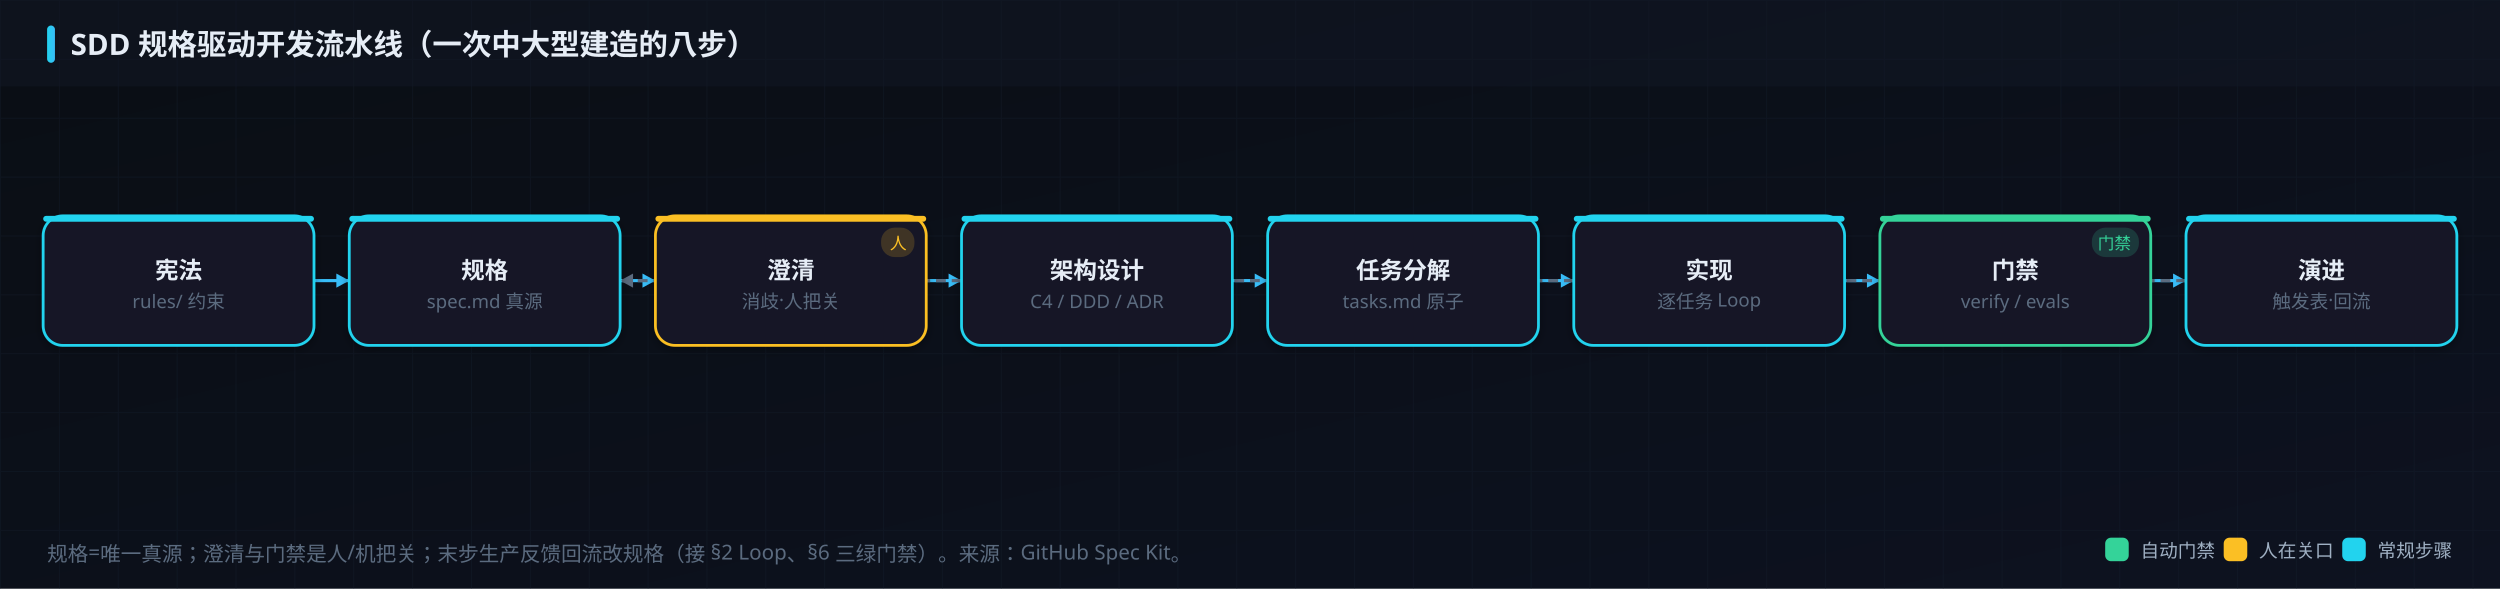
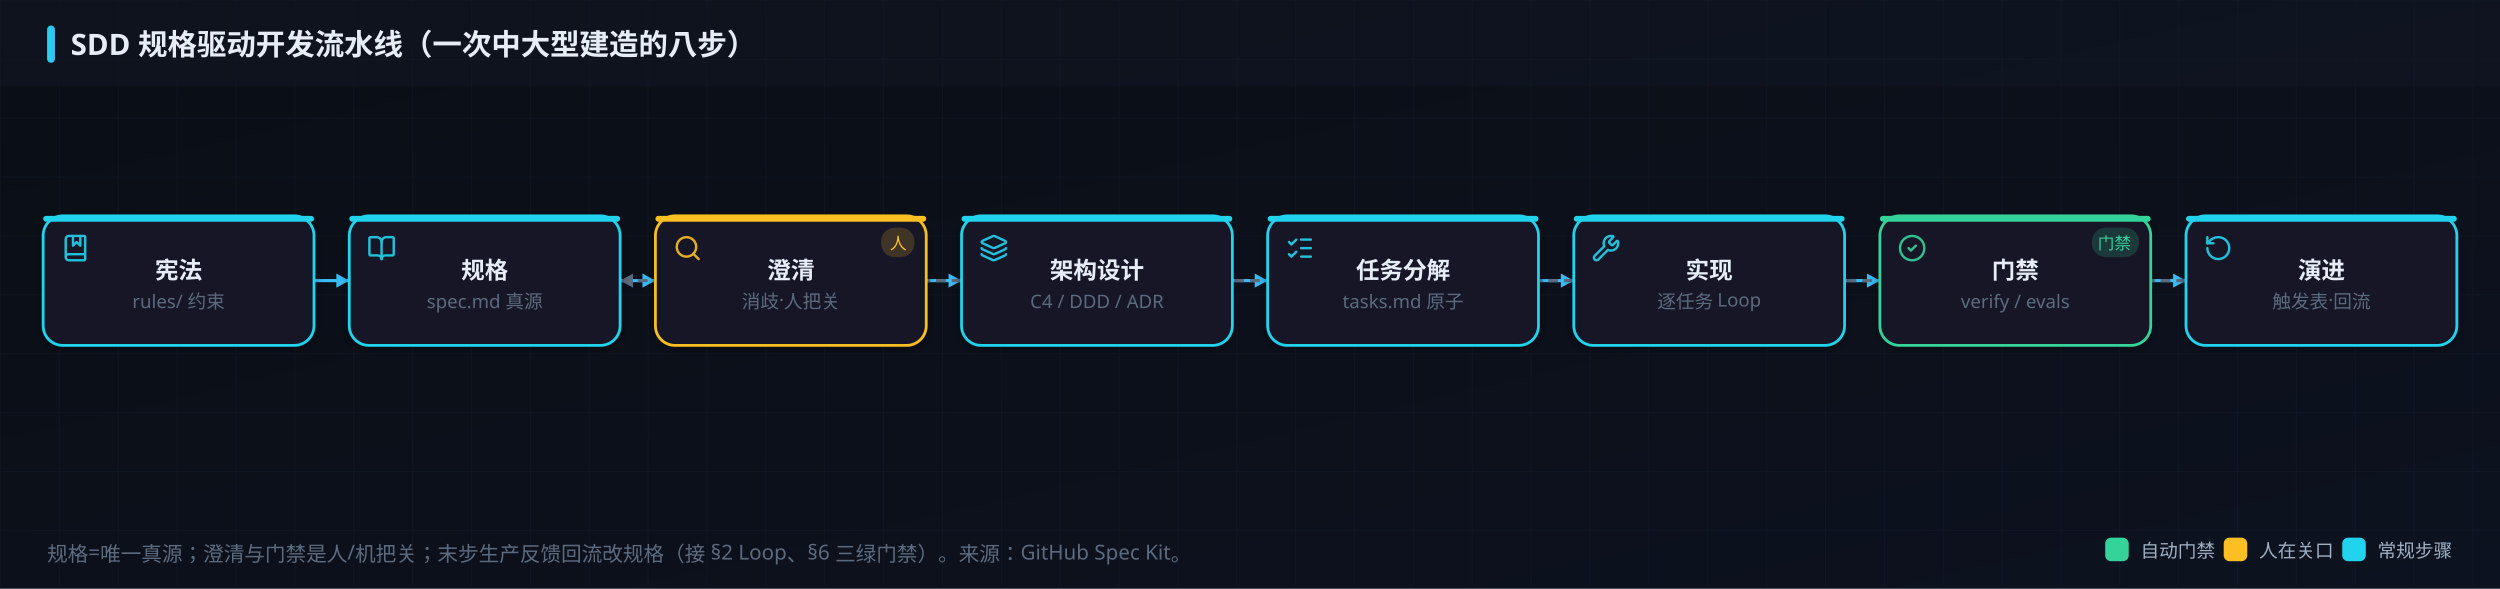
<svg xmlns="http://www.w3.org/2000/svg" viewBox="0 0 1274 300" font-family="PingFang SC,Microsoft YaHei,sans-serif">
  <defs>
    <linearGradient id="dbg" x1="0" y1="0" x2="1" y2="1">
      <stop offset="0" stop-color="#0a0e14" />
      <stop offset="1" stop-color="#0d1220" />
    </linearGradient>
    <linearGradient id="dac" x1="0" y1="0" x2="1" y2="0">
      <stop offset="0" stop-color="#22d3ee" />
      <stop offset="1" stop-color="#38bdf8" />
    </linearGradient>
    <pattern id="dgrid" width="30" height="30" patternUnits="userSpaceOnUse">
      <path d="M30 0H0V30" fill="none" stroke="#16202e" stroke-width="1" />
    </pattern>
    <filter id="dsh" x="-20%" y="-20%" width="140%" height="140%">
      <feDropShadow dx="0" dy="1.5" stdDeviation="2.5" flood-color="#000" flood-opacity="0.35" />
    </filter>
  </defs>
  <rect width="1274" height="300" fill="url(#dbg)" />
  <rect width="1274" height="300" fill="url(#dgrid)" opacity="0.35" />
  <rect x="0" y="0" width="1274" height="44" fill="#121826" opacity="0.5" />
  <rect x="24" y="13" width="4" height="19" rx="2" fill="url(#dac)" />
  <text x="36" y="28" font-size="15" font-weight="750" fill="#e6edf6">SDD 规格驱动开发流水线（一次中大型建造的八步）</text>
  <line x1="160.0" y1="143.0" x2="178.0" y2="143.0" stroke="#38bdf8" stroke-width="1.6" />
  <path d="M178 143 L171.4 146.6 L171.4 139.4 z" fill="#38bdf8" />
  <line x1="316.0" y1="143.0" x2="334.0" y2="143.0" stroke="#38bdf8" stroke-width="1.6" />
  <path d="M334 143 L327.4 146.6 L327.4 139.4 z" fill="#38bdf8" />
  <line x1="472.0" y1="143.0" x2="490.0" y2="143.0" stroke="#38bdf8" stroke-width="1.6" />
  <path d="M490 143 L483.4 146.6 L483.4 139.4 z" fill="#38bdf8" />
  <line x1="628.0" y1="143.0" x2="646.0" y2="143.0" stroke="#38bdf8" stroke-width="1.6" />
  <path d="M646 143 L639.4 146.6 L639.4 139.4 z" fill="#38bdf8" />
  <line x1="784.0" y1="143.0" x2="802.0" y2="143.0" stroke="#38bdf8" stroke-width="1.6" />
  <path d="M802 143 L795.4 146.6 L795.4 139.4 z" fill="#38bdf8" />
  <line x1="940.0" y1="143.0" x2="958.0" y2="143.0" stroke="#38bdf8" stroke-width="1.6" />
  <path d="M958 143 L951.4 146.6 L951.4 139.4 z" fill="#38bdf8" />
  <line x1="1096.0" y1="143.0" x2="1114.0" y2="143.0" stroke="#38bdf8" stroke-width="1.6" />
  <path d="M1114 143 L1107.4 146.6 L1107.4 139.4 z" fill="#38bdf8" />
  <line x1="1114.0" y1="143.0" x2="316.0" y2="143.0" stroke="#5b6b7f" stroke-width="1.6" stroke-dasharray="5 3" />
  <path d="M316 143 L322.6 139.4 L322.6 146.6 z" fill="#5b6b7f" />
  <rect x="683.6" y="135" width="62.8" height="15" rx="4" fill="#0d1220" stroke="#1e2a3a" />
  <text x="715" y="146" font-size="9" fill="#9fb0c3" text-anchor="middle">生产反馈→改规格</text>
  <rect x="22" y="110" width="138" height="66" rx="10" fill="#121826" stroke="#22d3ee" stroke-width="1.4" filter="url(#dsh)" />
  <rect x="22" y="110" width="138" height="3" rx="1.5" fill="#22d3ee" />
+   <g transform="translate(31,119) scale(0.62)" fill="none" stroke="#22d3ee" stroke-width="2" stroke-linecap="round" stroke-linejoin="round" opacity="0.9">
+     <path d="M10 2v8l3-3 3 3V2" />
+     <path d="M4 19.5v-15A2.5 2.5 0 0 1 6.5 2H19a1 1 0 0 1 1 1v18a1 1 0 0 1-1 1H6.5a1 1 0 0 1 0-5H20" />
+   </g>
  <text x="91" y="142" font-size="12" font-weight="700" fill="#e6edf6" text-anchor="middle">宪法</text>
  <text x="91" y="157" font-size="9.5" fill="#5b6b7f" text-anchor="middle">rules/ 约束</text>
  <rect x="178" y="110" width="138" height="66" rx="10" fill="#121826" stroke="#22d3ee" stroke-width="1.4" filter="url(#dsh)" />
  <rect x="178" y="110" width="138" height="3" rx="1.5" fill="#22d3ee" />
+   <g transform="translate(187,119) scale(0.62)" fill="none" stroke="#22d3ee" stroke-width="2" stroke-linecap="round" stroke-linejoin="round" opacity="0.9">
+     <path d="M12 7v14" />
+     <path d="M3 18a1 1 0 0 1-1-1V4a1 1 0 0 1 1-1h5a4 4 0 0 1 4 4 4 4 0 0 1 4-4h5a1 1 0 0 1 1 1v13a1 1 0 0 1-1 1h-6a3 3 0 0 0-3 3 3 3 0 0 0-3-3z" />
+   </g>
  <text x="247" y="142" font-size="12" font-weight="700" fill="#e6edf6" text-anchor="middle">规格</text>
  <text x="247" y="157" font-size="9.5" fill="#5b6b7f" text-anchor="middle">spec.md 真源</text>
  <rect x="334" y="110" width="138" height="66" rx="10" fill="#121826" stroke="#fbbf24" stroke-width="1.4" filter="url(#dsh)" />
  <rect x="334" y="110" width="138" height="3" rx="1.5" fill="#fbbf24" />
  <rect x="449" y="116" width="17" height="15" rx="7" fill="#fbbf24" opacity="0.18" />
  <text x="462" y="127" font-size="8.5" fill="#fbbf24" text-anchor="end">人</text>
+   <g transform="translate(343,119) scale(0.62)" fill="none" stroke="#fbbf24" stroke-width="2" stroke-linecap="round" stroke-linejoin="round" opacity="0.9">
+     <path d="m21 21-4.34-4.34" />
+     <circle cx="11" cy="11" r="8" />
+   </g>
  <text x="403" y="142" font-size="12" font-weight="700" fill="#e6edf6" text-anchor="middle">澄清</text>
  <text x="403" y="157" font-size="9.5" fill="#5b6b7f" text-anchor="middle">消歧·人把关</text>
  <rect x="490" y="110" width="138" height="66" rx="10" fill="#121826" stroke="#22d3ee" stroke-width="1.4" filter="url(#dsh)" />
  <rect x="490" y="110" width="138" height="3" rx="1.5" fill="#22d3ee" />
+   <g transform="translate(499,119) scale(0.62)" fill="none" stroke="#22d3ee" stroke-width="2" stroke-linecap="round" stroke-linejoin="round" opacity="0.9">
+     <path d="M12.83 2.18a2 2 0 0 0-1.66 0L2.6 6.08a1 1 0 0 0 0 1.83l8.58 3.91a2 2 0 0 0 1.66 0l8.58-3.9a1 1 0 0 0 0-1.83z" />
+     <path d="M2 12a1 1 0 0 0 .58.91l8.6 3.91a2 2 0 0 0 1.65 0l8.58-3.9A1 1 0 0 0 22 12" />
+     <path d="M2 17a1 1 0 0 0 .58.91l8.6 3.91a2 2 0 0 0 1.65 0l8.58-3.9A1 1 0 0 0 22 17" />
+   </g>
  <text x="559" y="142" font-size="12" font-weight="700" fill="#e6edf6" text-anchor="middle">架构设计</text>
  <text x="559" y="157" font-size="9.5" fill="#5b6b7f" text-anchor="middle">C4 / DDD / ADR</text>
  <rect x="646" y="110" width="138" height="66" rx="10" fill="#121826" stroke="#22d3ee" stroke-width="1.4" filter="url(#dsh)" />
  <rect x="646" y="110" width="138" height="3" rx="1.5" fill="#22d3ee" />
+   <g transform="translate(655,119) scale(0.62)" fill="none" stroke="#22d3ee" stroke-width="2" stroke-linecap="round" stroke-linejoin="round" opacity="0.9">
+     <path d="M13 5h8" />
+     <path d="M13 12h8" />
+     <path d="M13 19h8" />
+     <path d="m3 17 2 2 4-4" />
+     <path d="m3 7 2 2 4-4" />
+   </g>
  <text x="715" y="142" font-size="12" font-weight="700" fill="#e6edf6" text-anchor="middle">任务分解</text>
  <text x="715" y="157" font-size="9.5" fill="#5b6b7f" text-anchor="middle">tasks.md 原子</text>
  <rect x="802" y="110" width="138" height="66" rx="10" fill="#121826" stroke="#22d3ee" stroke-width="1.4" filter="url(#dsh)" />
  <rect x="802" y="110" width="138" height="3" rx="1.5" fill="#22d3ee" />
+   <g transform="translate(811,119) scale(0.62)" fill="none" stroke="#22d3ee" stroke-width="2" stroke-linecap="round" stroke-linejoin="round" opacity="0.9">
+     <path d="M14.7 6.3a1 1 0 0 0 0 1.4l1.6 1.6a1 1 0 0 0 1.4 0l3.106-3.105c.32-.322.863-.22.983.218a6 6 0 0 1-8.259 7.057l-7.91 7.91a1 1 0 0 1-2.999-3l7.91-7.91a6 6 0 0 1 7.057-8.259c.438.12.54.662.219.984z" />
+   </g>
  <text x="871" y="142" font-size="12" font-weight="700" fill="#e6edf6" text-anchor="middle">实现</text>
  <text x="871" y="157" font-size="9.5" fill="#5b6b7f" text-anchor="middle">逐任务 Loop</text>
  <rect x="958" y="110" width="138" height="66" rx="10" fill="#121826" stroke="#34d399" stroke-width="1.4" filter="url(#dsh)" />
  <rect x="958" y="110" width="138" height="3" rx="1.5" fill="#34d399" />
  <rect x="1066" y="116" width="24" height="15" rx="7" fill="#34d399" opacity="0.18" />
  <text x="1086" y="127" font-size="8.5" fill="#34d399" text-anchor="end">门禁</text>
+   <g transform="translate(967,119) scale(0.62)" fill="none" stroke="#34d399" stroke-width="2" stroke-linecap="round" stroke-linejoin="round" opacity="0.9">
+     <circle cx="12" cy="12" r="10" />
+     <path d="m9 12 2 2 4-4" />
+   </g>
  <text x="1027" y="142" font-size="12" font-weight="700" fill="#e6edf6" text-anchor="middle">门禁</text>
  <text x="1027" y="157" font-size="9.5" fill="#5b6b7f" text-anchor="middle">verify / evals</text>
  <rect x="1114" y="110" width="138" height="66" rx="10" fill="#121826" stroke="#22d3ee" stroke-width="1.4" filter="url(#dsh)" />
  <rect x="1114" y="110" width="138" height="3" rx="1.5" fill="#22d3ee" />
+   <g transform="translate(1123,119) scale(0.62)" fill="none" stroke="#22d3ee" stroke-width="2" stroke-linecap="round" stroke-linejoin="round" opacity="0.9">
+     <path d="M3 12a9 9 0 1 0 9-9 9.75 9.75 0 0 0-6.74 2.74L3 8" />
+     <path d="M3 3v5h5" />
+   </g>
  <text x="1183" y="142" font-size="12" font-weight="700" fill="#e6edf6" text-anchor="middle">演进</text>
  <text x="1183" y="157" font-size="9.5" fill="#5b6b7f" text-anchor="middle">触发表·回流</text>
  <rect x="1072.8" y="274" width="12" height="12" rx="3" fill="#34d399" />
  <text x="1090.8" y="284" font-size="9.5" fill="#9fb0c3">自动门禁</text>
  <rect x="1133.2" y="274" width="12" height="12" rx="3" fill="#fbbf24" />
  <text x="1151.2" y="284" font-size="9.5" fill="#9fb0c3">人在关口</text>
  <rect x="1193.6" y="274" width="12" height="12" rx="3" fill="#22d3ee" />
  <text x="1211.6" y="284" font-size="9.5" fill="#9fb0c3">常规步骤</text>
  <text x="24" y="286" font-size="10.5" fill="#5b6b7f">规格=唯一真源；澄清与门禁是人/机把关；末步生产反馈回流改规格（接 §2 Loop、§6 三绿门禁）。来源：GitHub Spec Kit。</text>
</svg>
